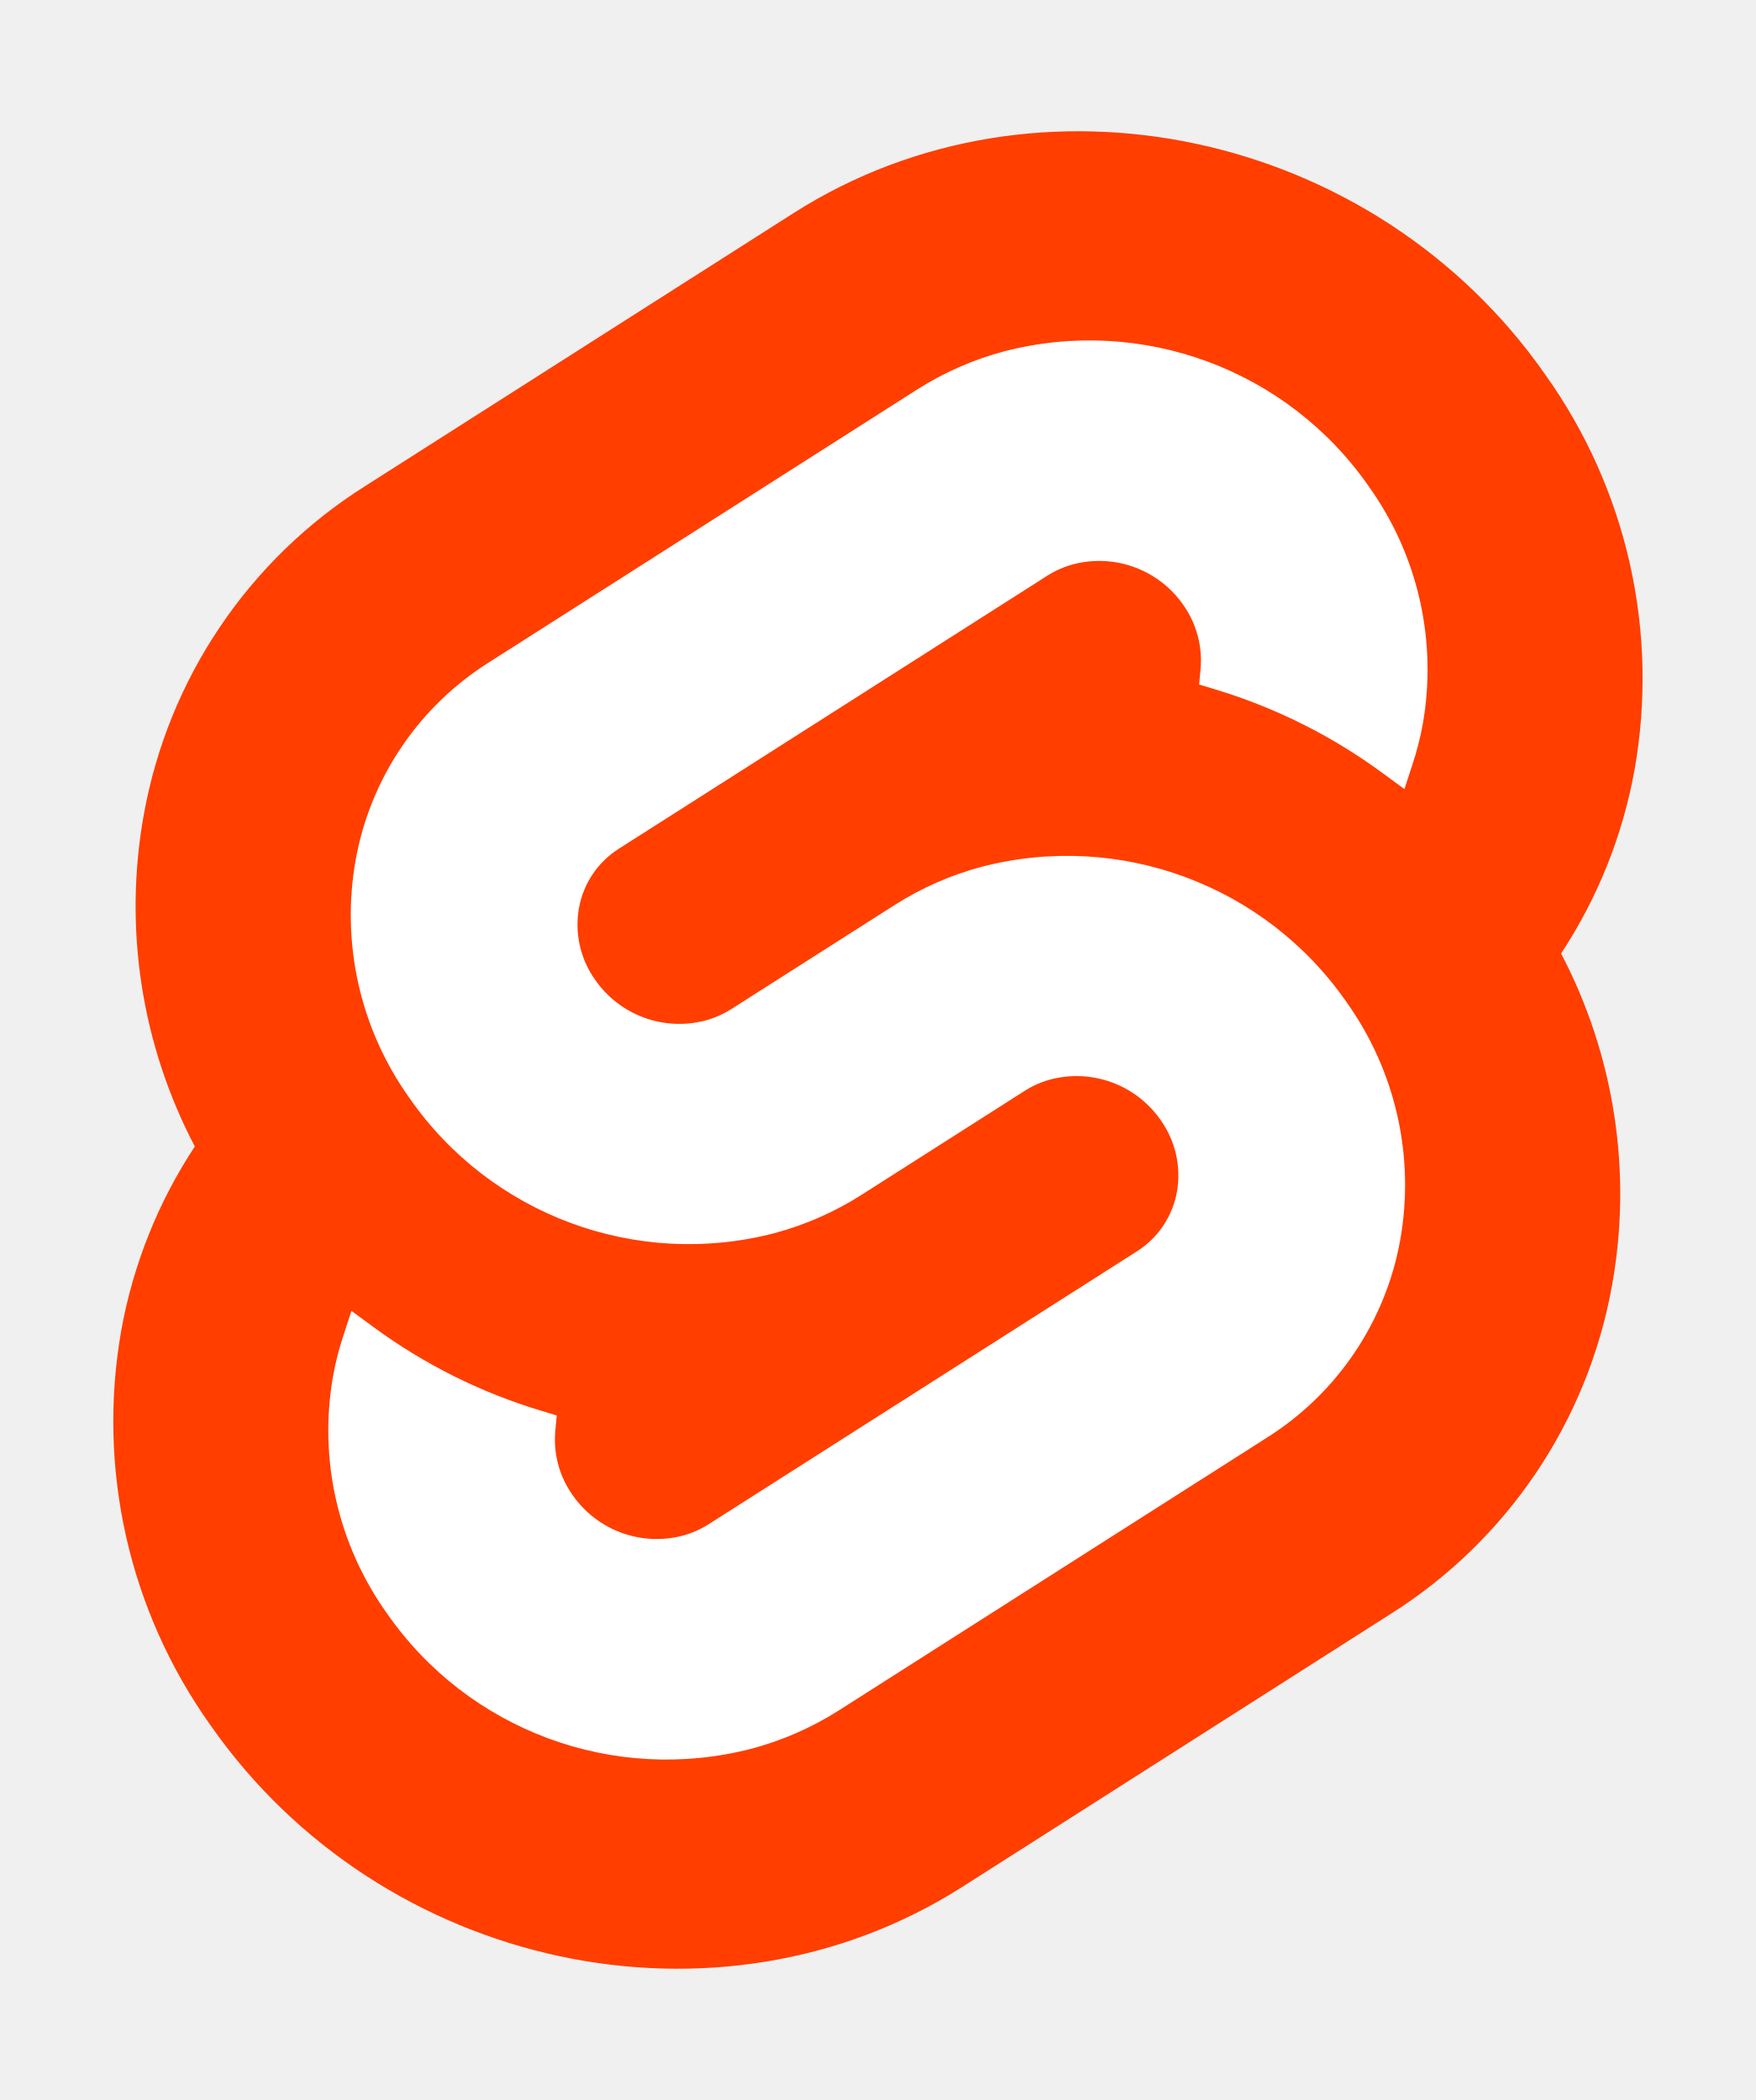
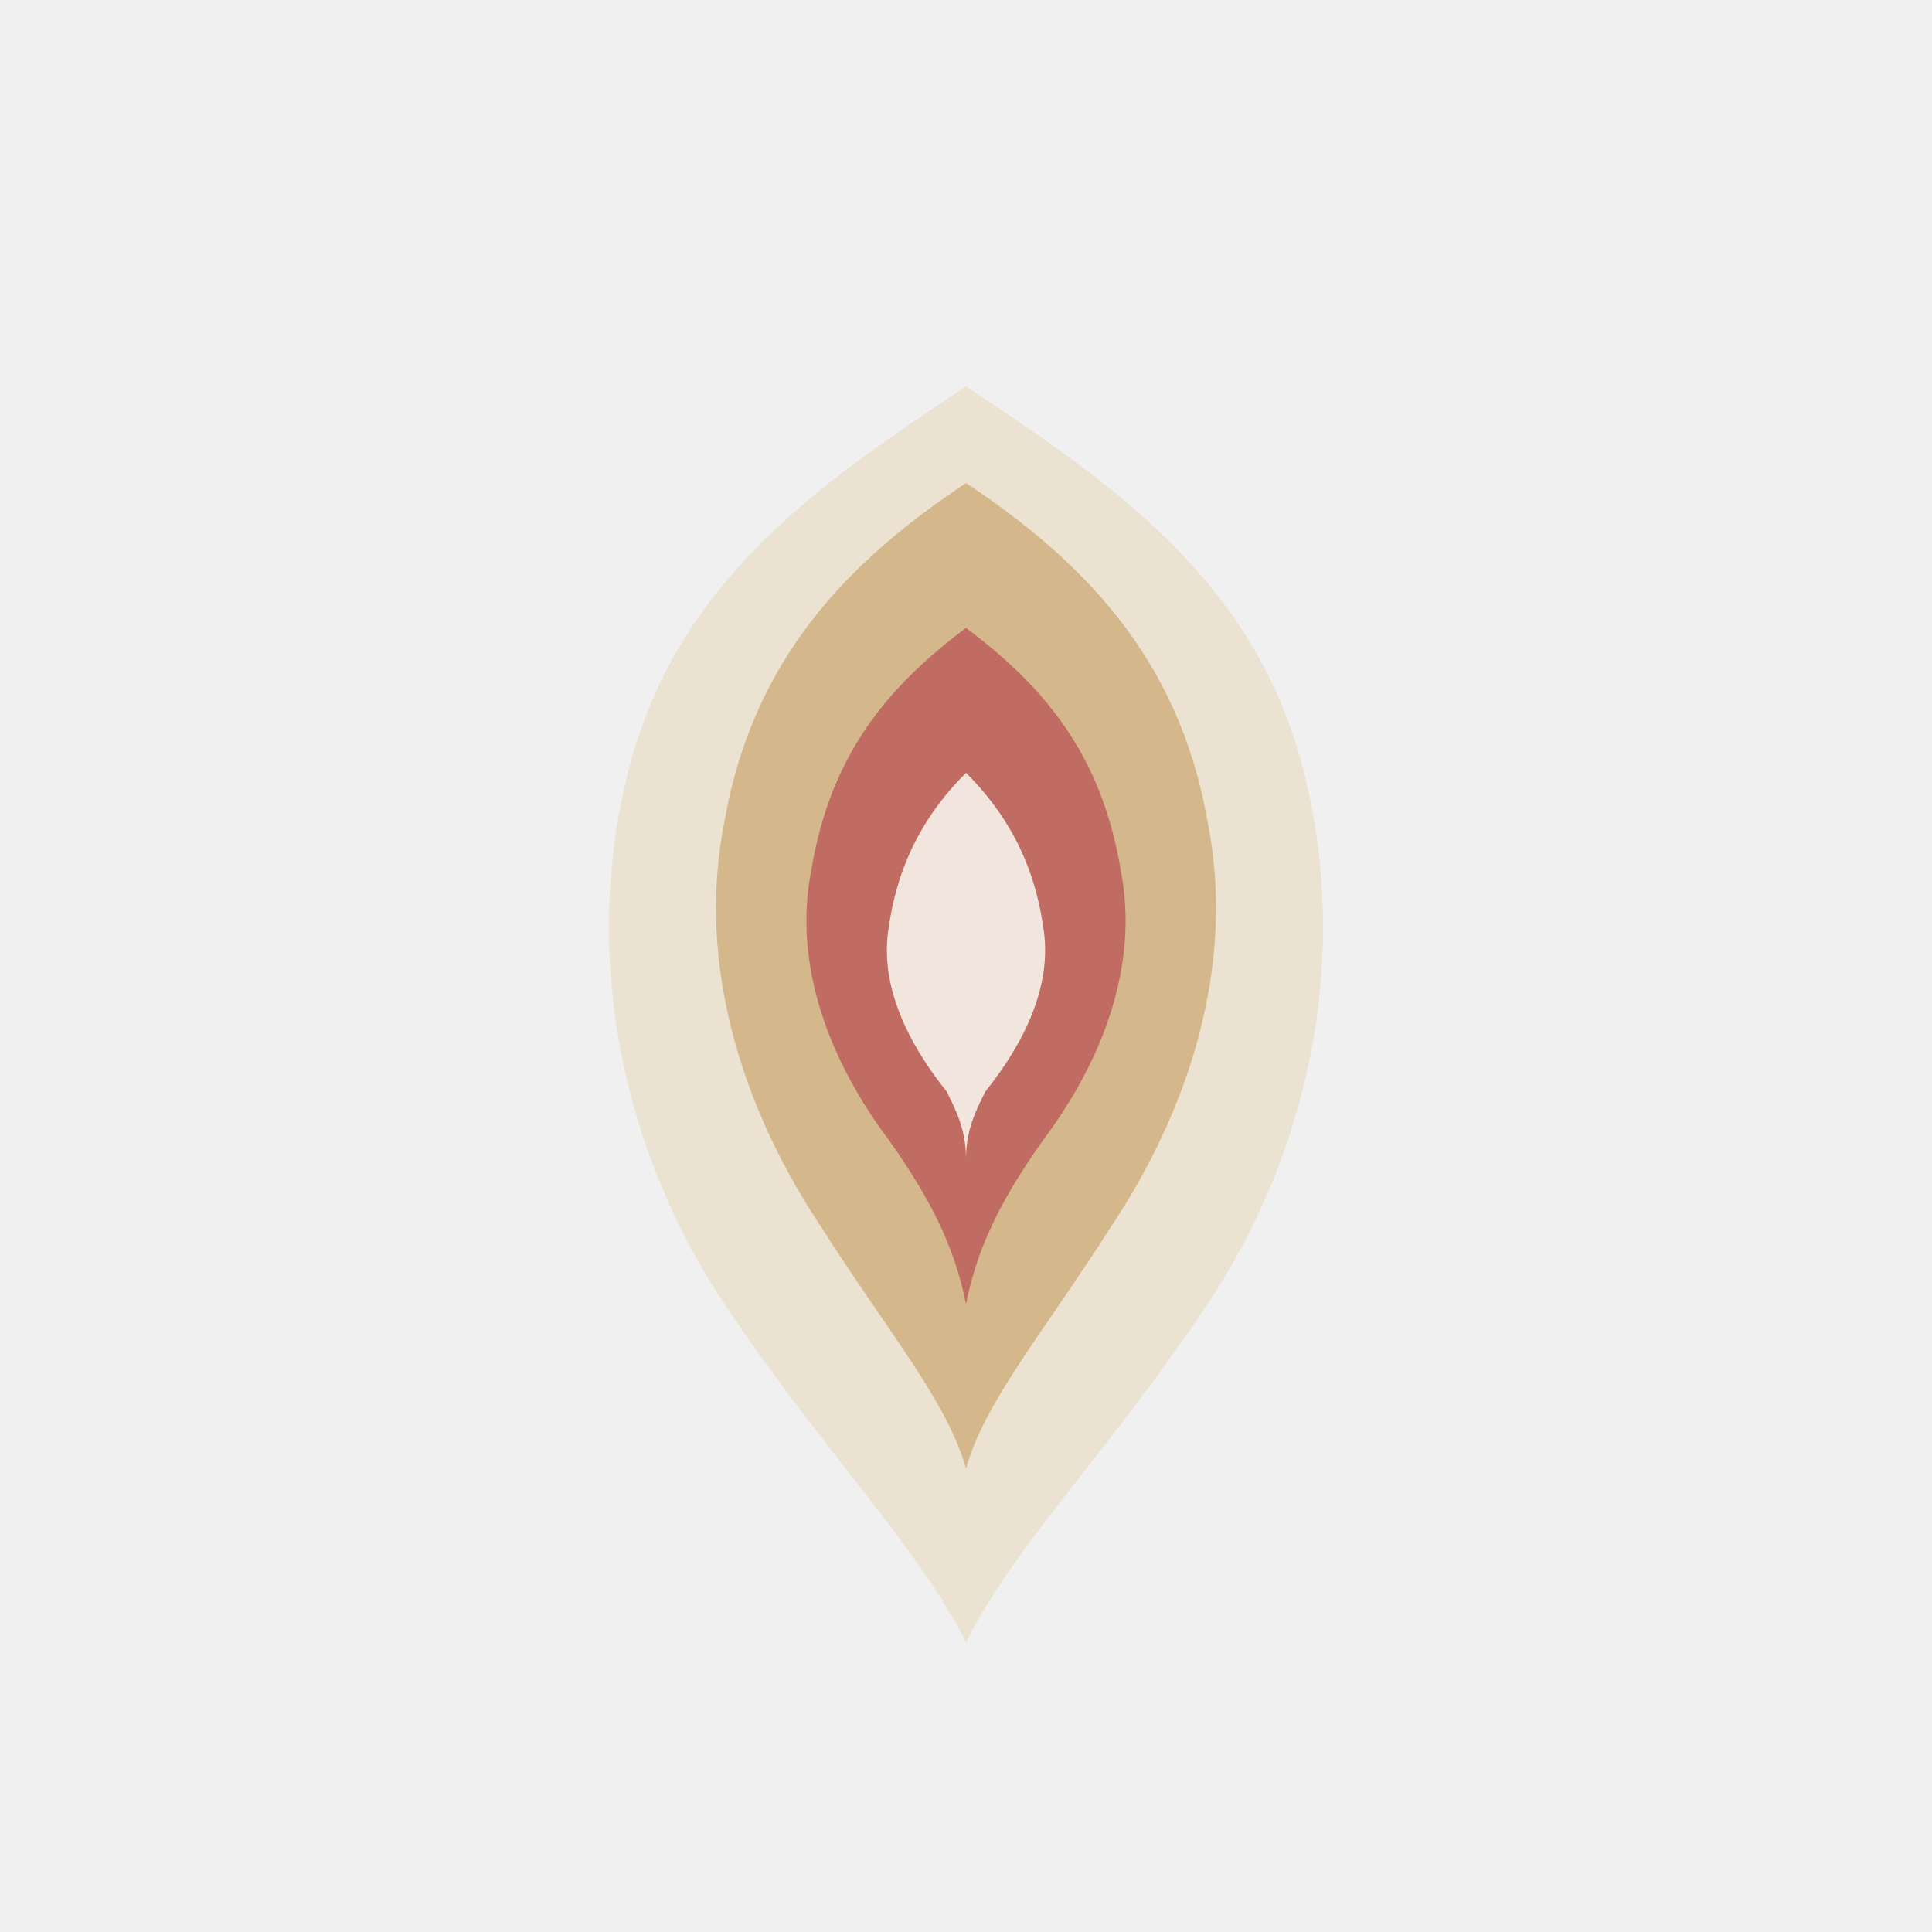
- <svg xmlns="http://www.w3.org/2000/svg" width="107" height="128" viewBox="0 0 107 128">
-   <path d="M94.157 22.819c-10.4-14.885-30.94-19.297-45.792-9.835L22.282 29.608A29.92 29.92 0 0 0 8.764 49.65a31.5 31.5 0 0 0 3.108 20.231 30 30 0 0 0-4.477 11.183 31.9 31.9 0 0 0 5.448 24.116c10.402 14.887 30.942 19.297 45.791 9.835l26.083-16.624A29.92 29.92 0 0 0 98.235 78.35a31.53 31.53 0 0 0-3.105-20.232 30 30 0 0 0 4.474-11.182 31.88 31.88 0 0 0-5.447-24.116" style="fill:#ff3e00" />
-   <path d="M45.817 106.582a20.72 20.72 0 0 1-22.237-8.243 19.17 19.17 0 0 1-3.277-14.503 18 18 0 0 1 .624-2.435l.49-1.498 1.337.981a33.6 33.6 0 0 0 10.203 5.098l.97.294-.09.968a5.85 5.85 0 0 0 1.052 3.878 6.24 6.24 0 0 0 6.695 2.485 5.8 5.8 0 0 0 1.603-.704L69.27 76.28a5.43 5.43 0 0 0 2.45-3.631 5.8 5.8 0 0 0-.987-4.371 6.24 6.24 0 0 0-6.698-2.487 5.7 5.7 0 0 0-1.6.704l-9.953 6.345a19 19 0 0 1-5.296 2.326 20.72 20.72 0 0 1-22.237-8.243 19.17 19.17 0 0 1-3.277-14.502 17.99 17.99 0 0 1 8.13-12.052l26.081-16.623a19 19 0 0 1 5.3-2.329 20.72 20.72 0 0 1 22.237 8.243 19.17 19.17 0 0 1 3.277 14.503 18 18 0 0 1-.624 2.435l-.49 1.498-1.337-.98a33.6 33.6 0 0 0-10.203-5.1l-.97-.294.09-.968a5.86 5.86 0 0 0-1.052-3.878 6.24 6.24 0 0 0-6.696-2.485 5.8 5.8 0 0 0-1.602.704L37.73 51.72a5.42 5.42 0 0 0-2.449 3.63 5.79 5.79 0 0 0 .986 4.372 6.24 6.24 0 0 0 6.698 2.486 5.8 5.8 0 0 0 1.602-.704l9.952-6.342a19 19 0 0 1 5.295-2.328 20.72 20.72 0 0 1 22.237 8.242 19.17 19.17 0 0 1 3.277 14.503 18 18 0 0 1-8.13 12.053l-26.081 16.622a19 19 0 0 1-5.3 2.328" style="fill:#fff" />
+ <svg xmlns="http://www.w3.org/2000/svg" viewBox="0 0 200 200" fill="none">
+   <path d="M100 40 C85 50, 70 60, 65 80 C60 100, 65 120, 75 135 C85 150, 95 160, 100 170 C105 160, 115 150, 125 135 C135 120, 140 100, 135 80 C130 60, 115 50, 100 40 Z" fill="#e8d8bd" opacity="0.6" />
+   <path d="M100 50 C88 58, 78 68, 75 85 C72 100, 77 115, 85 127 C92 138, 98 145, 100 152 C102 145, 108 138, 115 127 C123 115, 128 100, 125 85 C122 68, 112 58, 100 50 Z" fill="#d4b78a" />
+   <path d="M100 65 C92 71, 86 78, 84 90 C82 100, 86 110, 92 118 C97 125, 99 130, 100 135 C101 130, 103 125, 108 118 C114 110, 118 100, 116 90 C114 78, 108 71, 100 65 Z" fill="#c06c62" />
+   <path d="M100 80 C96 84, 93 89, 92 96 C91 102, 94 108, 98 113 C99 115, 100 117, 100 120 C100 117, 101 115, 102 113 C106 108, 109 102, 108 96 C107 89, 104 84, 100 80 Z" fill="#f7f2ea" opacity="0.9" />
</svg>
